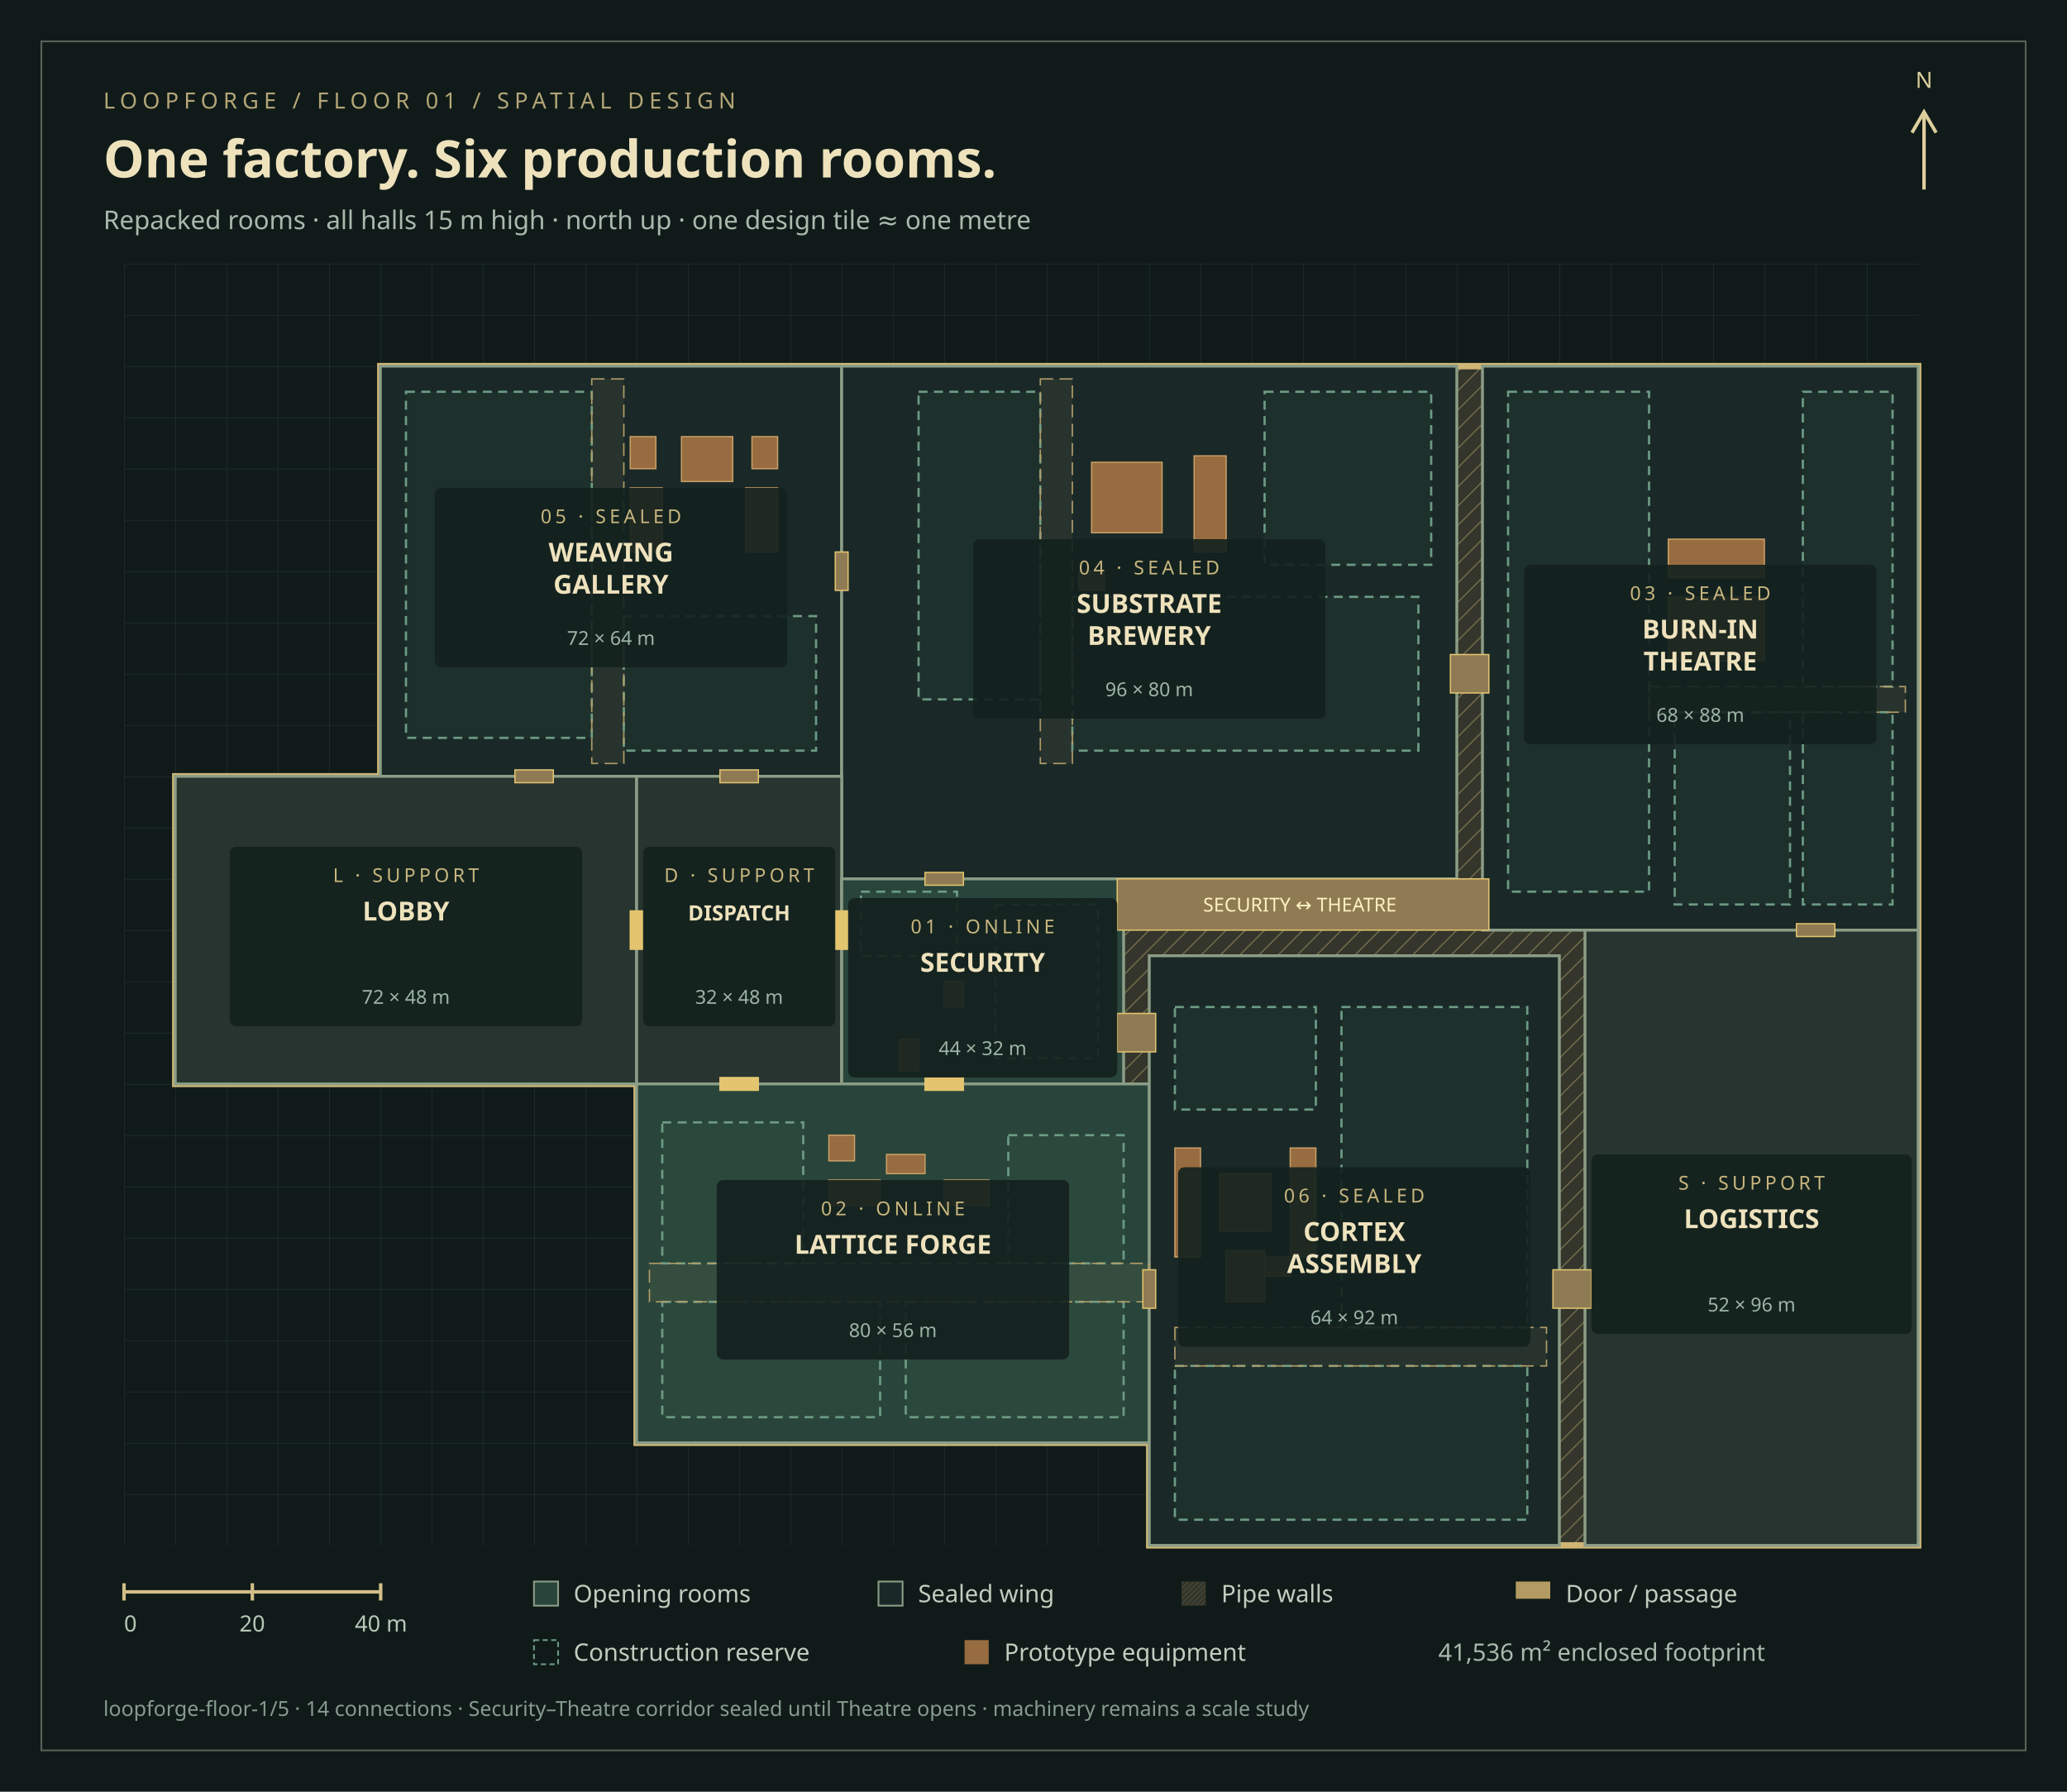
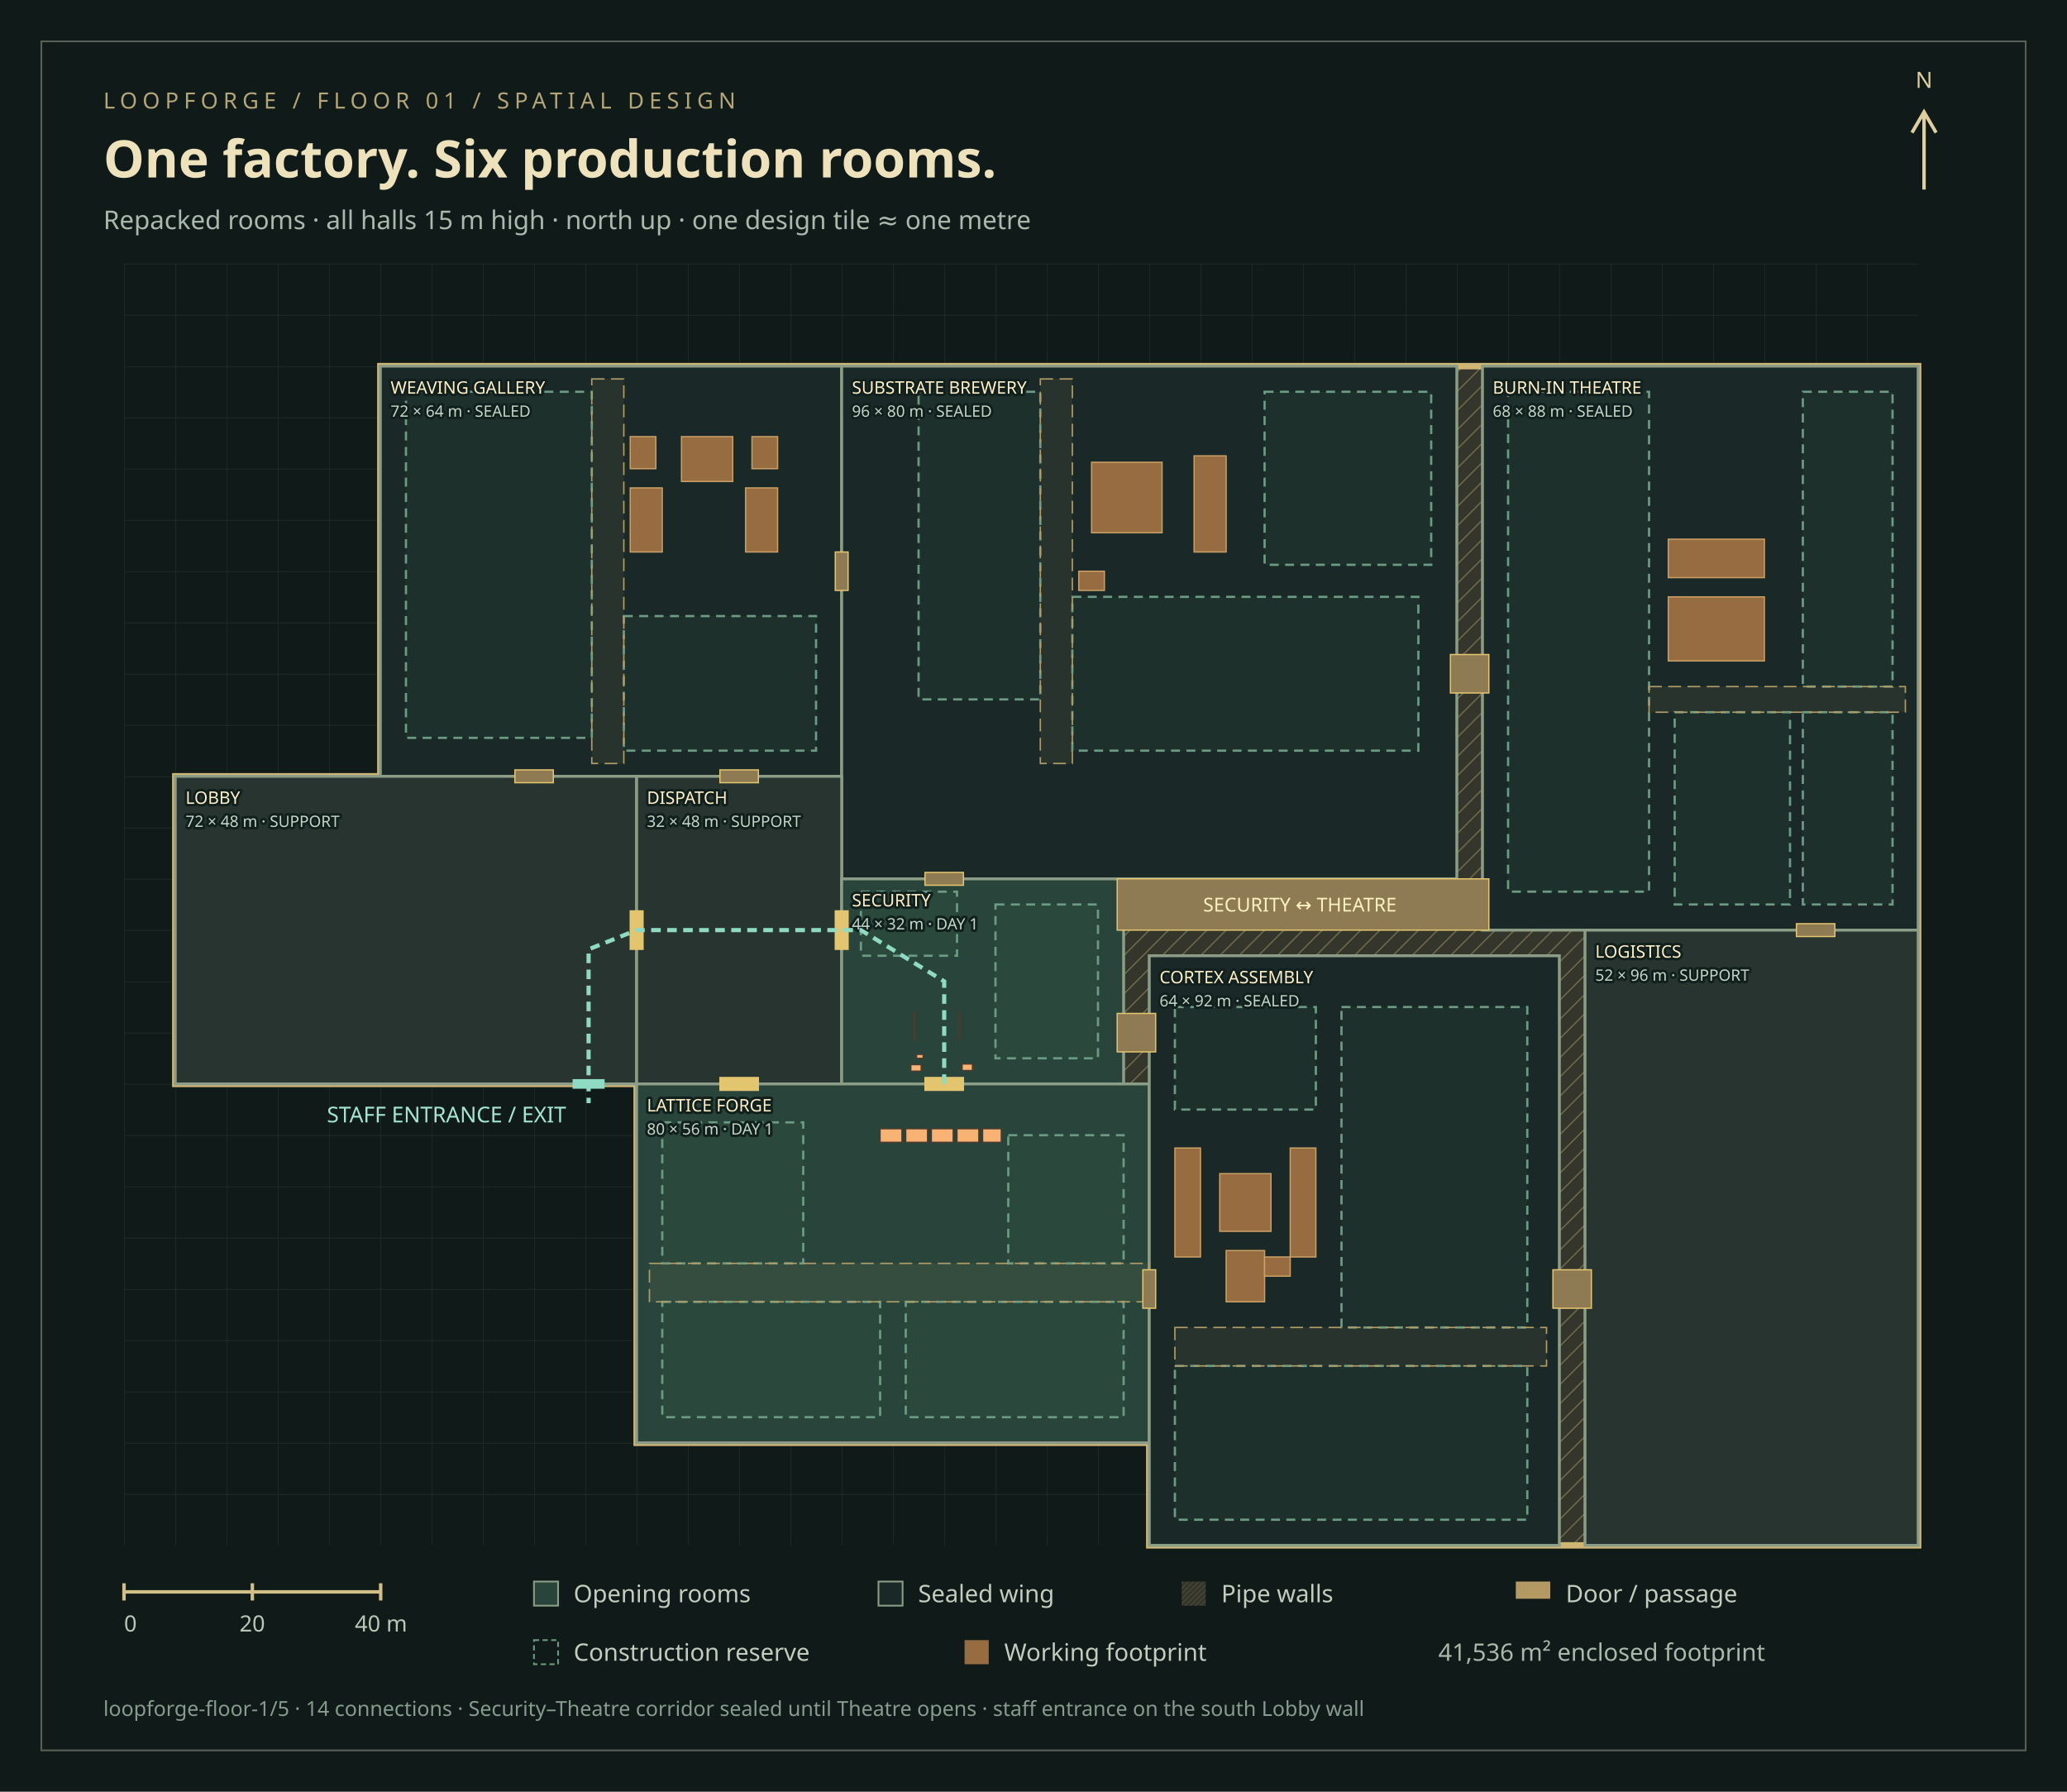
<svg xmlns="http://www.w3.org/2000/svg" width="1200" height="1040" viewBox="0 0 1200 1040" role="img" aria-labelledby="title desc">
  <defs>
    <pattern id="grid" width="8" height="8" patternUnits="userSpaceOnUse">
      <path d="M8 0H0V8" fill="none" stroke="#70857c" stroke-opacity=".17" stroke-width=".2" />
    </pattern>
    <pattern id="service" width="3" height="3" patternUnits="userSpaceOnUse">
      <rect width="3" height="3" fill="#34352b" />
      <path d="M-1 1L1 -1M0 3L3 0M2 4L4 2" stroke="#777151" stroke-width=".18" />
    </pattern>
  </defs>
  <rect width="1200" height="1040" fill="#101b19" />
  <rect x="24" y="24" width="1152" height="992" fill="none" stroke="#596157" />
  <g font-family="system-ui,sans-serif">
    <text x="60" y="63" fill="#b5a678" font-size="13" letter-spacing="3">LOOPFORGE / FLOOR 01 / SPATIAL DESIGN</text>
    <text x="60" y="103" fill="#eee2bd" font-size="30" font-weight="650">One factory. Six production rooms.</text>
    <text x="60" y="133" fill="#aab9ad" font-size="15">Repacked rooms · all halls 15 m high · north up · one design tile ≈ one metre</text>
    <path d="M1117 110V65M1110 77L1117 65L1124 77" fill="none" stroke="#dfcf9e" stroke-width="2" />
    <text x="1117" y="51" fill="#dfcf9e" font-size="13" text-anchor="middle">N</text>
  </g>
  <g transform="translate(72 153) scale(3.72)">
    <rect width="280" height="200" fill="url(#grid)" />
    <polygon points="40,16 280,16 280,200 160,200 160,184 80,184 80,128 8,128 8,80 40,80" fill="url(#service)" stroke="#d0b675" stroke-width="1" stroke-linejoin="miter" />
    <rect x="40" y="16" width="72" height="64" fill="#1a2928" stroke="#8b9d86" stroke-width=".45" />
    <rect x="112" y="16" width="96" height="80" fill="#1a2928" stroke="#8b9d86" stroke-width=".45" />
    <rect x="212" y="16" width="68" height="88" fill="#1a2928" stroke="#8b9d86" stroke-width=".45" />
    <rect x="8" y="80" width="72" height="48" fill="#27342f" stroke="#8b9d86" stroke-width=".45" />
    <rect x="80" y="80" width="32" height="48" fill="#27342f" stroke="#8b9d86" stroke-width=".45" />
    <rect x="112" y="96" width="44" height="32" fill="#29453b" stroke="#8b9d86" stroke-width=".45" />
    <rect x="80" y="128" width="80" height="56" fill="#29453b" stroke="#8b9d86" stroke-width=".45" />
    <rect x="160" y="108" width="64" height="92" fill="#1a2928" stroke="#8b9d86" stroke-width=".45" />
    <rect x="228" y="104" width="52" height="96" fill="#27342f" stroke="#8b9d86" stroke-width=".45" />
    <rect x="136" y="100" width="16" height="24" fill="#365b4926" stroke="#6c9b83" stroke-width=".35" stroke-dasharray="1.4 1" />
    <rect x="115" y="98" width="15" height="10" fill="#365b4926" stroke="#6c9b83" stroke-width=".35" stroke-dasharray="1.4 1" />
    <rect x="84" y="134" width="22" height="22" fill="#365b4926" stroke="#6c9b83" stroke-width=".35" stroke-dasharray="1.4 1" />
    <rect x="138" y="136" width="18" height="20" fill="#365b4926" stroke="#6c9b83" stroke-width=".35" stroke-dasharray="1.4 1" />
    <rect x="84" y="162" width="34" height="18" fill="#365b4926" stroke="#6c9b83" stroke-width=".35" stroke-dasharray="1.4 1" />
    <rect x="122" y="162" width="34" height="18" fill="#365b4926" stroke="#6c9b83" stroke-width=".35" stroke-dasharray="1.4 1" />
    <rect x="124" y="20" width="19" height="48" fill="#365b4926" stroke="#6c9b83" stroke-width=".35" stroke-dasharray="1.4 1" />
    <rect x="148" y="52" width="54" height="24" fill="#365b4926" stroke="#6c9b83" stroke-width=".35" stroke-dasharray="1.4 1" />
    <rect x="178" y="20" width="26" height="27" fill="#365b4926" stroke="#6c9b83" stroke-width=".35" stroke-dasharray="1.4 1" />
    <rect x="44" y="20" width="29" height="54" fill="#365b4926" stroke="#6c9b83" stroke-width=".35" stroke-dasharray="1.4 1" />
    <rect x="78" y="55" width="30" height="21" fill="#365b4926" stroke="#6c9b83" stroke-width=".35" stroke-dasharray="1.4 1" />
    <rect x="216" y="20" width="22" height="78" fill="#365b4926" stroke="#6c9b83" stroke-width=".35" stroke-dasharray="1.4 1" />
    <rect x="262" y="20" width="14" height="46" fill="#365b4926" stroke="#6c9b83" stroke-width=".35" stroke-dasharray="1.4 1" />
    <rect x="262" y="70" width="14" height="30" fill="#365b4926" stroke="#6c9b83" stroke-width=".35" stroke-dasharray="1.4 1" />
    <rect x="242" y="70" width="18" height="30" fill="#365b4926" stroke="#6c9b83" stroke-width=".35" stroke-dasharray="1.4 1" />
    <rect x="190" y="116" width="29" height="50" fill="#365b4926" stroke="#6c9b83" stroke-width=".35" stroke-dasharray="1.4 1" />
    <rect x="164" y="172" width="55" height="24" fill="#365b4926" stroke="#6c9b83" stroke-width=".35" stroke-dasharray="1.4 1" />
    <rect x="164" y="116" width="22" height="16" fill="#365b4926" stroke="#6c9b83" stroke-width=".35" stroke-dasharray="1.4 1" />
    <rect x="82" y="156" width="78" height="6" fill="#c0a96e16" stroke="#af9c66" stroke-width=".22" stroke-dasharray="2 1" />
    <rect x="143" y="18" width="5" height="60" fill="#c0a96e16" stroke="#af9c66" stroke-width=".22" stroke-dasharray="2 1" />
    <rect x="73" y="18" width="5" height="60" fill="#c0a96e16" stroke="#af9c66" stroke-width=".22" stroke-dasharray="2 1" />
    <rect x="238" y="66" width="40" height="4" fill="#c0a96e16" stroke="#af9c66" stroke-width=".22" stroke-dasharray="2 1" />
    <rect x="164" y="166" width="58" height="6" fill="#c0a96e16" stroke="#af9c66" stroke-width=".22" stroke-dasharray="2 1" />
    <g>
-       <rect x="121" y="121" width="3" height="5" fill="#976c40" stroke="#c99f65" stroke-width=".2" />
-     </g>
-     <g>
-       <rect x="128" y="112" width="3" height="4" fill="#976c40" stroke="#c99f65" stroke-width=".2" />
-     </g>
-     <g>
-       <rect x="110" y="143" width="8" height="4" fill="#976c40" stroke="#c99f65" stroke-width=".2" />
-     </g>
-     <g>
-       <rect x="110" y="136" width="4" height="4" fill="#976c40" stroke="#c99f65" stroke-width=".2" />
-     </g>
-     <g>
-       <rect x="128" y="143" width="7" height="4" fill="#976c40" stroke="#c99f65" stroke-width=".2" />
-     </g>
-     <g>
-       <rect x="119" y="139" width="6" height="3" fill="#976c40" stroke="#c99f65" stroke-width=".2" />
-     </g>
-     <g>
      <rect x="151" y="31" width="11" height="11" fill="#976c40" stroke="#c99f65" stroke-width=".2" />
    </g>
    <g>
      <rect x="167" y="30" width="5" height="15" fill="#976c40" stroke="#c99f65" stroke-width=".2" />
    </g>
    <g>
      <rect x="149" y="48" width="4" height="3" fill="#976c40" stroke="#c99f65" stroke-width=".2" />
    </g>
    <g>
      <rect x="79" y="35" width="5" height="10" fill="#976c40" stroke="#c99f65" stroke-width=".2" />
    </g>
    <g>
      <rect x="97" y="35" width="5" height="10" fill="#976c40" stroke="#c99f65" stroke-width=".2" />
    </g>
    <g>
      <rect x="79" y="27" width="4" height="5" fill="#976c40" stroke="#c99f65" stroke-width=".2" />
    </g>
    <g>
      <rect x="98" y="27" width="4" height="5" fill="#976c40" stroke="#c99f65" stroke-width=".2" />
    </g>
    <g>
      <rect x="87" y="27" width="8" height="7" fill="#976c40" stroke="#c99f65" stroke-width=".2" />
    </g>
    <g>
      <rect x="241" y="43" width="15" height="6" fill="#976c40" stroke="#c99f65" stroke-width=".2" />
    </g>
    <g>
      <rect x="241" y="52" width="15" height="10" fill="#976c40" stroke="#c99f65" stroke-width=".2" />
    </g>
    <g>
      <rect x="171" y="142" width="8" height="9" fill="#976c40" stroke="#c99f65" stroke-width=".2" />
    </g>
    <g>
      <rect x="172" y="154" width="6" height="8" fill="#976c40" stroke="#c99f65" stroke-width=".2" />
    </g>
    <g>
      <rect x="164" y="138" width="4" height="17" fill="#976c40" stroke="#c99f65" stroke-width=".2" />
    </g>
    <g>
      <rect x="182" y="138" width="4" height="17" fill="#976c40" stroke="#c99f65" stroke-width=".2" />
    </g>
    <g>
      <rect x="178" y="155" width="4" height="3" fill="#976c40" stroke="#c99f65" stroke-width=".2" />
    </g>
    <g>
      <rect x="79" y="101" width="2" height="6" fill="#e3c46f" stroke="#e3c46f" stroke-width=".2" />
    </g>
    <g>
      <rect x="111" y="101" width="2" height="6" fill="#e3c46f" stroke="#e3c46f" stroke-width=".2" />
    </g>
    <g>
      <rect x="125" y="127" width="6" height="2" fill="#e3c46f" stroke="#e3c46f" stroke-width=".2" />
    </g>
    <g>
      <rect x="93" y="127" width="6" height="2" fill="#e3c46f" stroke="#e3c46f" stroke-width=".2" />
    </g>
    <g>
      <rect x="61" y="79" width="6" height="2" fill="#8f7b53" stroke="#e3c46f" stroke-width=".2" />
    </g>
    <g>
      <rect x="93" y="79" width="6" height="2" fill="#8f7b53" stroke="#e3c46f" stroke-width=".2" />
    </g>
    <g>
      <rect x="111" y="45" width="2" height="6" fill="#8f7b53" stroke="#e3c46f" stroke-width=".2" />
    </g>
    <g>
      <rect x="125" y="95" width="6" height="2" fill="#8f7b53" stroke="#e3c46f" stroke-width=".2" />
    </g>
    <g>
      <rect x="207" y="61" width="6" height="6" fill="#8f7b53" stroke="#e3c46f" stroke-width=".2" />
    </g>
    <g>
      <rect x="155" y="117" width="6" height="6" fill="#8f7b53" stroke="#e3c46f" stroke-width=".2" />
    </g>
    <g>
      <rect x="159" y="157" width="2" height="6" fill="#8f7b53" stroke="#e3c46f" stroke-width=".2" />
    </g>
    <g>
      <rect x="223" y="157" width="6" height="6" fill="#8f7b53" stroke="#e3c46f" stroke-width=".2" />
    </g>
    <g>
      <rect x="261" y="103" width="6" height="2" fill="#8f7b53" stroke="#e3c46f" stroke-width=".2" />
    </g>
    <g>
      <rect x="155" y="96" width="58" height="8" fill="#8f7b53" stroke="#e3c46f" stroke-width=".2" />
    </g>
    <text x="183.5" y="101.1" text-anchor="middle" font-family="system-ui,sans-serif" font-size="3" fill="#fff1c1">SECURITY ↔ THEATRE</text>
-     <g font-family="system-ui,sans-serif" text-anchor="middle">
-       <rect x="48.5" y="35" width="55" height="28" rx="1" fill="#13211ee8" />
-       <text x="76" y="40.5" font-size="3" fill="#c9b77f" letter-spacing=".55">05 · SEALED</text>
-       <text x="76" y="46.5" font-size="4.1" font-weight="650" fill="#eee2bd">WEAVING</text>
-       <text x="76" y="51.5" font-size="4.1" font-weight="650" fill="#eee2bd">GALLERY</text>
-       <text x="76" y="59.5" font-size="3" fill="#9db5a6">72 × 64 m</text>
-     </g>
-     <g font-family="system-ui,sans-serif" text-anchor="middle">
-       <rect x="132.5" y="43" width="55" height="28" rx="1" fill="#13211ee8" />
-       <text x="160" y="48.5" font-size="3" fill="#c9b77f" letter-spacing=".55">04 · SEALED</text>
-       <text x="160" y="54.5" font-size="4.1" font-weight="650" fill="#eee2bd">SUBSTRATE</text>
-       <text x="160" y="59.5" font-size="4.1" font-weight="650" fill="#eee2bd">BREWERY</text>
-       <text x="160" y="67.5" font-size="3" fill="#9db5a6">96 × 80 m</text>
-     </g>
-     <g font-family="system-ui,sans-serif" text-anchor="middle">
-       <rect x="218.5" y="47" width="55" height="28" rx="1" fill="#13211ee8" />
-       <text x="246" y="52.5" font-size="3" fill="#c9b77f" letter-spacing=".55">03 · SEALED</text>
-       <text x="246" y="58.5" font-size="4.1" font-weight="650" fill="#eee2bd">BURN-IN</text>
-       <text x="246" y="63.5" font-size="4.1" font-weight="650" fill="#eee2bd">THEATRE</text>
-       <text x="246" y="71.5" font-size="3" fill="#9db5a6">68 × 88 m</text>
-     </g>
-     <g font-family="system-ui,sans-serif" text-anchor="middle">
-       <rect x="16.5" y="91" width="55" height="28" rx="1" fill="#13211ee8" />
-       <text x="44" y="96.5" font-size="3" fill="#c9b77f" letter-spacing=".55">L · SUPPORT</text>
-       <text x="44" y="102.5" font-size="4.1" font-weight="650" fill="#eee2bd">LOBBY</text>
-       <text x="44" y="115.5" font-size="3" fill="#9db5a6">72 × 48 m</text>
-     </g>
-     <g font-family="system-ui,sans-serif" text-anchor="middle">
-       <rect x="81" y="91" width="30" height="28" rx="1" fill="#13211ee8" />
-       <text x="96" y="96.5" font-size="3" fill="#c9b77f" letter-spacing=".55">D · SUPPORT</text>
-       <text x="96" y="102.5" font-size="3.3" font-weight="650" fill="#eee2bd">DISPATCH</text>
-       <text x="96" y="115.5" font-size="3" fill="#9db5a6">32 × 48 m</text>
-     </g>
-     <g font-family="system-ui,sans-serif" text-anchor="middle">
-       <rect x="113" y="99" width="42" height="28" rx="1" fill="#13211ee8" />
-       <text x="134" y="104.5" font-size="3" fill="#c9b77f" letter-spacing=".55">01 · ONLINE</text>
-       <text x="134" y="110.5" font-size="4.1" font-weight="650" fill="#eee2bd">SECURITY</text>
-       <text x="134" y="123.5" font-size="3" fill="#9db5a6">44 × 32 m</text>
-     </g>
-     <g font-family="system-ui,sans-serif" text-anchor="middle">
-       <rect x="92.5" y="143" width="55" height="28" rx="1" fill="#13211ee8" />
-       <text x="120" y="148.5" font-size="3" fill="#c9b77f" letter-spacing=".55">02 · ONLINE</text>
-       <text x="120" y="154.5" font-size="4.1" font-weight="650" fill="#eee2bd">LATTICE FORGE</text>
-       <text x="120" y="167.5" font-size="3" fill="#9db5a6">80 × 56 m</text>
-     </g>
-     <g font-family="system-ui,sans-serif" text-anchor="middle">
-       <rect x="164.5" y="141" width="55" height="28" rx="1" fill="#13211ee8" />
-       <text x="192" y="146.5" font-size="3" fill="#c9b77f" letter-spacing=".55">06 · SEALED</text>
-       <text x="192" y="152.5" font-size="4.1" font-weight="650" fill="#eee2bd">CORTEX</text>
-       <text x="192" y="157.5" font-size="4.1" font-weight="650" fill="#eee2bd">ASSEMBLY</text>
-       <text x="192" y="165.5" font-size="3" fill="#9db5a6">64 × 92 m</text>
-     </g>
-     <g font-family="system-ui,sans-serif" text-anchor="middle">
-       <rect x="229" y="139" width="50" height="28" rx="1" fill="#13211ee8" />
-       <text x="254" y="144.5" font-size="3" fill="#c9b77f" letter-spacing=".55">S · SUPPORT</text>
-       <text x="254" y="150.5" font-size="4.1" font-weight="650" fill="#eee2bd">LOGISTICS</text>
-       <text x="254" y="163.5" font-size="3" fill="#9db5a6">52 × 96 m</text>
-     </g>
+     <g font-family="system-ui,sans-serif" stroke="#11201d" stroke-width=".8" paint-order="stroke" stroke-linejoin="round">
+       <text x="41.6" y="20.3" font-size="2.7" fill="#fff0c9">WEAVING GALLERY</text>
+       <text x="41.6" y="23.9" font-size="2.45" fill="#c3d6c8">72 × 64 m · SEALED</text>
+     </g>
+     <g font-family="system-ui,sans-serif" stroke="#11201d" stroke-width=".8" paint-order="stroke" stroke-linejoin="round">
+       <text x="113.6" y="20.3" font-size="2.7" fill="#fff0c9">SUBSTRATE BREWERY</text>
+       <text x="113.6" y="23.9" font-size="2.45" fill="#c3d6c8">96 × 80 m · SEALED</text>
+     </g>
+     <g font-family="system-ui,sans-serif" stroke="#11201d" stroke-width=".8" paint-order="stroke" stroke-linejoin="round">
+       <text x="213.6" y="20.3" font-size="2.7" fill="#fff0c9">BURN-IN THEATRE</text>
+       <text x="213.6" y="23.9" font-size="2.45" fill="#c3d6c8">68 × 88 m · SEALED</text>
+     </g>
+     <g font-family="system-ui,sans-serif" stroke="#11201d" stroke-width=".8" paint-order="stroke" stroke-linejoin="round">
+       <text x="9.6" y="84.3" font-size="2.7" fill="#fff0c9">LOBBY</text>
+       <text x="9.6" y="87.9" font-size="2.45" fill="#c3d6c8">72 × 48 m · SUPPORT</text>
+     </g>
+     <g font-family="system-ui,sans-serif" stroke="#11201d" stroke-width=".8" paint-order="stroke" stroke-linejoin="round">
+       <text x="81.6" y="84.3" font-size="2.7" fill="#fff0c9">DISPATCH</text>
+       <text x="81.6" y="87.9" font-size="2.45" fill="#c3d6c8">32 × 48 m · SUPPORT</text>
+     </g>
+     <g font-family="system-ui,sans-serif" stroke="#11201d" stroke-width=".8" paint-order="stroke" stroke-linejoin="round">
+       <text x="113.6" y="100.3" font-size="2.7" fill="#fff0c9">SECURITY</text>
+       <text x="113.6" y="103.9" font-size="2.45" fill="#c3d6c8">44 × 32 m · DAY 1</text>
+     </g>
+     <g font-family="system-ui,sans-serif" stroke="#11201d" stroke-width=".8" paint-order="stroke" stroke-linejoin="round">
+       <text x="81.6" y="132.3" font-size="2.7" fill="#fff0c9">LATTICE FORGE</text>
+       <text x="81.6" y="135.9" font-size="2.45" fill="#c3d6c8">80 × 56 m · DAY 1</text>
+     </g>
+     <g font-family="system-ui,sans-serif" stroke="#11201d" stroke-width=".8" paint-order="stroke" stroke-linejoin="round">
+       <text x="161.6" y="112.3" font-size="2.7" fill="#fff0c9">CORTEX ASSEMBLY</text>
+       <text x="161.6" y="115.9" font-size="2.45" fill="#c3d6c8">64 × 92 m · SEALED</text>
+     </g>
+     <g font-family="system-ui,sans-serif" stroke="#11201d" stroke-width=".8" paint-order="stroke" stroke-linejoin="round">
+       <text x="229.6" y="108.3" font-size="2.7" fill="#fff0c9">LOGISTICS</text>
+       <text x="229.6" y="111.9" font-size="2.45" fill="#c3d6c8">52 × 96 m · SUPPORT</text>
+     </g>
+     <g>
+       <rect x="122.8" y="125" width="1.6" height="1" fill="#f7b274" stroke="#4d382d" stroke-width=".18" />
+     </g>
+     <g>
+       <rect x="130.8" y="124.9" width="1.6" height="1" fill="#f7b274" stroke="#4d382d" stroke-width=".18" />
+     </g>
+     <g>
+       <rect x="123.7" y="123.4" width="1" height="0.6" fill="#f7b274" stroke="#4d382d" stroke-width=".18" />
+     </g>
+     <g>
+       <rect x="123.25" y="116.8" width="0.12" height="4.4" fill="#f7b274" stroke="#4d382d" stroke-width=".18" />
+     </g>
+     <g>
+       <rect x="130.25" y="116.8" width="0.12" height="4.4" fill="#f7b274" stroke="#4d382d" stroke-width=".18" />
+     </g>
+     <g>
+       <rect x="118" y="135" width="3.4" height="2.1" fill="#f7b274" stroke="#4d382d" stroke-width=".18" />
+     </g>
+     <g>
+       <rect x="122" y="135" width="3.4" height="2.1" fill="#f7b274" stroke="#4d382d" stroke-width=".18" />
+     </g>
+     <g>
+       <rect x="126" y="135" width="3.4" height="2.1" fill="#f7b274" stroke="#4d382d" stroke-width=".18" />
+     </g>
+     <g>
+       <rect x="130" y="135" width="3.4" height="2.1" fill="#f7b274" stroke="#4d382d" stroke-width=".18" />
+     </g>
+     <g>
+       <rect x="134" y="135" width="2.9" height="2.1" fill="#f7b274" stroke="#4d382d" stroke-width=".18" />
+     </g>
+     <polyline points="128,128 128,112 115,104 112,104 80,104 72.5,107 72.5,131" fill="none" stroke="#8edac3" stroke-width=".65" stroke-dasharray="1.5 1" />
+     <path d="M70 128h5" stroke="#8edac3" stroke-width="1.5" />
+     <text x="69" y="134" text-anchor="end" font-family="system-ui,sans-serif" font-size="3.4" fill="#a3e5cf">STAFF ENTRANCE / EXIT</text>
  </g>
  <g font-family="system-ui,sans-serif">
    <path d="M72 924H221M72 919V929M146.5 919V929M221 919V929" stroke="#d2bf88" stroke-width="2" />
    <text x="72" y="947" fill="#b9c7b9" font-size="13">0</text>
    <text x="139" y="947" fill="#b9c7b9" font-size="13">20</text>
    <text x="206" y="947" fill="#b9c7b9" font-size="13">40 m</text>
    <rect x="310" y="918" width="14" height="14" fill="#29453b" stroke="#8b9d86" />
    <text x="333" y="930" font-size="14" fill="#c2ccbf">Opening rooms</text>
    <rect x="510" y="918" width="14" height="14" fill="#1a2928" stroke="#8b9d86" />
    <text x="533" y="930" font-size="14" fill="#c2ccbf">Sealed wing</text>
    <rect x="686" y="918" width="14" height="14" fill="url(#service)" />
    <text x="709" y="930" font-size="14" fill="#c2ccbf">Pipe walls</text>
    <rect x="880" y="918" width="20" height="10" fill="#b29a62" />
    <text x="909" y="930" font-size="14" fill="#c2ccbf">Door / passage</text>
    <rect x="310" y="952" width="14" height="14" fill="none" stroke="#6c9b83" stroke-dasharray="3 2" />
    <text x="333" y="964" font-size="14" fill="#c2ccbf">Construction reserve</text>
    <rect x="560" y="952" width="14" height="14" fill="#976c40" />
-     <text x="583" y="964" font-size="14" fill="#c2ccbf">Prototype equipment</text>
+     <text x="583" y="964" font-size="14" fill="#c2ccbf">Working footprint</text>
    <text x="835" y="964" font-size="14" fill="#aab9ad">41,536 m² enclosed footprint</text>
-     <text x="60" y="996" font-size="12" fill="#879b8f">loopforge-floor-1/5 · 14 connections · Security–Theatre corridor sealed until Theatre opens · machinery remains a scale study</text>
+     <text x="60" y="996" font-size="12" fill="#879b8f">loopforge-floor-1/5 · 14 connections · Security–Theatre corridor sealed until Theatre opens · staff entrance on the south Lobby wall</text>
  </g>
</svg>
